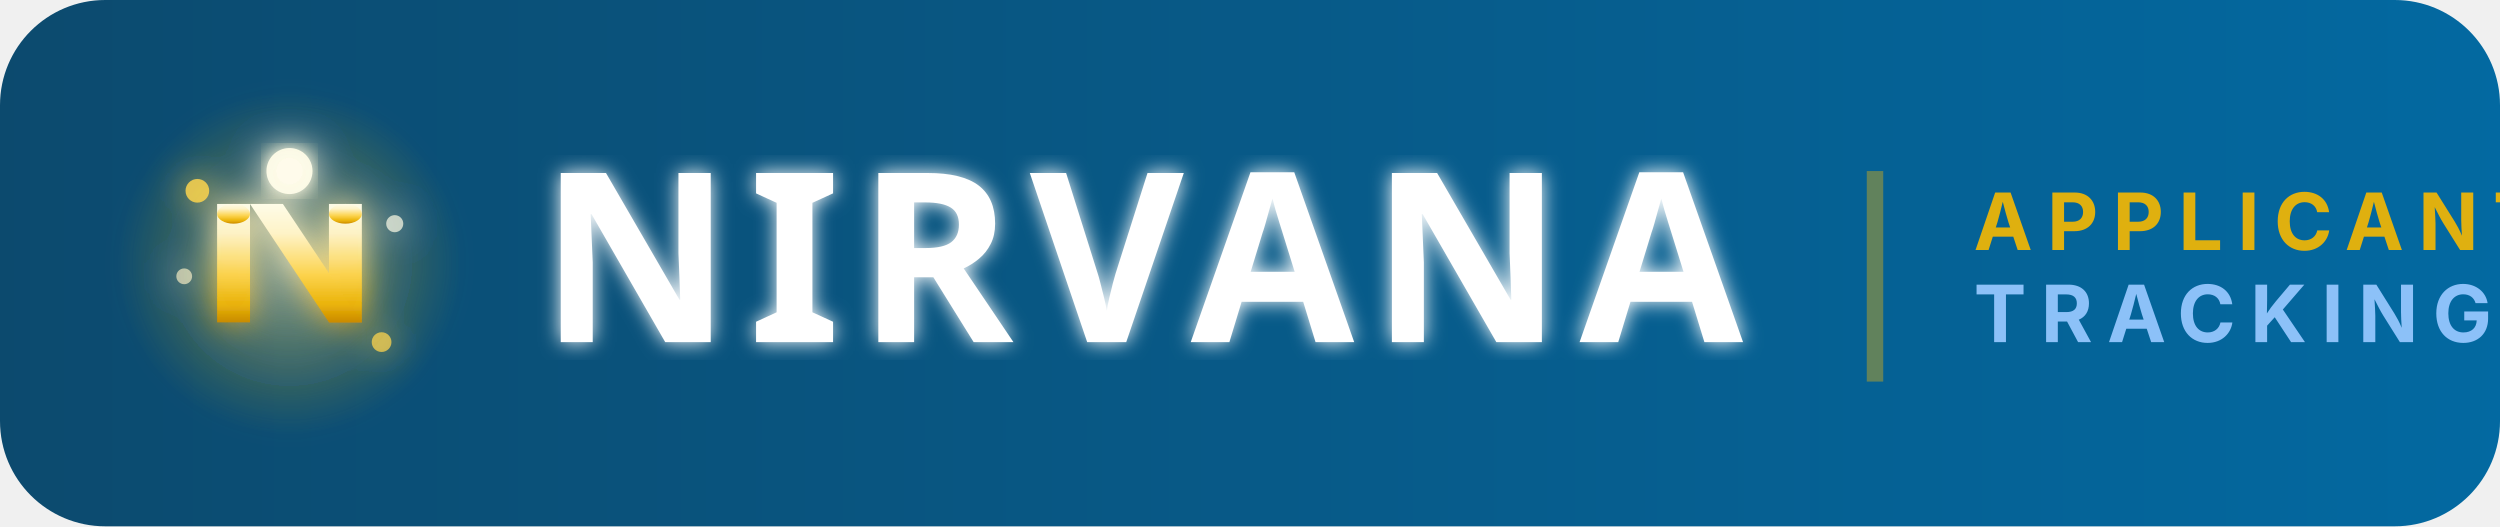
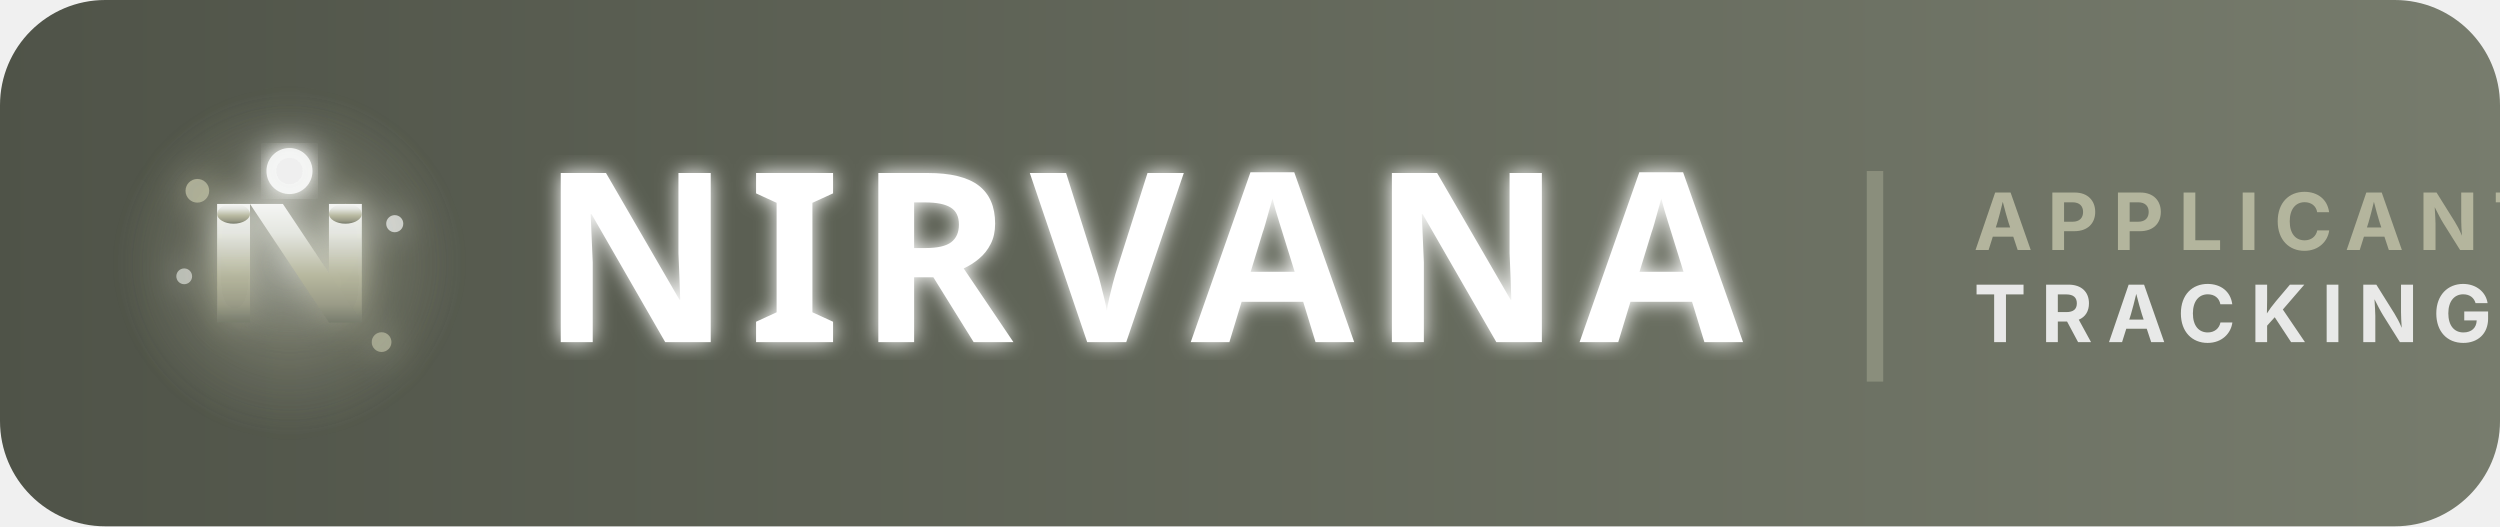
<svg xmlns="http://www.w3.org/2000/svg" viewBox="0 0 380 80" width="380" height="80" role="img" aria-label="Nirvana ATS logo">
  <defs>
    <linearGradient id="logoGradient" x1="0%" y1="0%" x2="100%" y2="0%">
-       <stop offset="0%" style="stop-color:#0C4A6E;stop-opacity:1" />
-       <stop offset="100%" style="stop-color:#0369A1;stop-opacity:1" />
+       <stop offset="0%" style="stop-color:#4F5348;stop-opacity:1" />
+       <stop offset="100%" style="stop-color:#777C6D;stop-opacity:1" />
    </linearGradient>
    <linearGradient id="flameGradient" x1="50%" y1="0%" x2="50%" y2="100%">
-       <stop offset="0%" style="stop-color:#FEFCE8;stop-opacity:1" />
-       <stop offset="25%" style="stop-color:#FEF3C7;stop-opacity:1" />
-       <stop offset="60%" style="stop-color:#FCD34D;stop-opacity:1" />
-       <stop offset="85%" style="stop-color:#EAB308;stop-opacity:1" />
-       <stop offset="100%" style="stop-color:#CA8A04;stop-opacity:1" />
+       <stop offset="0%" style="stop-color:#F5F6F4;stop-opacity:1" />
+       <stop offset="25%" style="stop-color:#E4E6E0;stop-opacity:1" />
+       <stop offset="60%" style="stop-color:#B7B89F;stop-opacity:1" />
+       <stop offset="85%" style="stop-color:#9A9B87;stop-opacity:1" />
+       <stop offset="100%" style="stop-color:#777C6D;stop-opacity:1" />
    </linearGradient>
    <radialGradient id="glowGradient">
-       <stop offset="0%" style="stop-color:#FEF3C7;stop-opacity:0.9" />
-       <stop offset="50%" style="stop-color:#FCD34D;stop-opacity:0.4" />
-       <stop offset="100%" style="stop-color:#EAB308;stop-opacity:0" />
+       <stop offset="0%" style="stop-color:#E4E6E0;stop-opacity:0.9" />
+       <stop offset="50%" style="stop-color:#B7B89F;stop-opacity:0.4" />
+       <stop offset="100%" style="stop-color:#9A9B87;stop-opacity:0" />
    </radialGradient>
    <filter id="glow">
      <feGaussianBlur stdDeviation="2.5" result="coloredBlur" />
      <feMerge>
        <feMergeNode in="coloredBlur" />
        <feMergeNode in="SourceGraphic" />
      </feMerge>
    </filter>
    <filter id="softGlow">
      <feGaussianBlur stdDeviation="1.5" result="coloredBlur" />
      <feMerge>
        <feMergeNode in="coloredBlur" />
        <feMergeNode in="SourceGraphic" />
      </feMerge>
    </filter>
  </defs>
  <rect x="0" y="0" width="380" height="80" rx="16" fill="url(#logoGradient)" />
  <g transform="translate(22,18)" filter="url(#glow)">
    <circle cx="22" cy="22" r="26" fill="url(#glowGradient)" opacity="0.35">
      <animate attributeName="opacity" values="0.25;0.45;0.25" dur="3.5s" repeatCount="indefinite" />
      <animate attributeName="r" values="26;28;26" dur="3.5s" repeatCount="indefinite" />
    </circle>
    <g>
      <path d="M 11 13 L 11 31 L 16 31 L 16 13 Z" fill="url(#flameGradient)" opacity="0.98">
        <animate attributeName="opacity" values="0.95;1;0.95" dur="3s" repeatCount="indefinite" />
      </path>
      <rect x="11" y="13" width="5" height="3" rx="2.5" fill="url(#flameGradient)" />
      <path d="M 16 13 L 28 31 L 33 31 L 21 13 Z" fill="url(#flameGradient)" opacity="1">
        <animate attributeName="opacity" values="0.9;1;0.9" dur="2.2s" repeatCount="indefinite" />
      </path>
      <path d="M 28 13 L 28 31 L 33 31 L 33 13 Z" fill="url(#flameGradient)" opacity="0.98">
        <animate attributeName="opacity" values="0.95;1;0.95" dur="3s" begin="0.3s" repeatCount="indefinite" />
      </path>
      <rect x="28" y="13" width="5" height="3" rx="2.5" fill="url(#flameGradient)" />
      <g filter="url(#softGlow)">
-         <circle cx="22" cy="8" r="3.5" fill="#FEFCE8" opacity="0.95">
+         <circle cx="22" cy="8" r="3.5" fill="#F5F6F4" opacity="0.95">
          <animate attributeName="opacity" values="0.8;1;0.8" dur="2s" repeatCount="indefinite" />
          <animate attributeName="r" values="3.5;4;3.5" dur="2s" repeatCount="indefinite" />
        </circle>
-         <circle cx="22" cy="8" r="2" fill="#FFFBEB" opacity="0.95" />
+         <circle cx="22" cy="8" r="2" fill="#EEEEEE" opacity="0.95" />
      </g>
-       <circle cx="8" cy="11" r="1.8" fill="#FCD34D" opacity="0.85">
+       <circle cx="8" cy="11" r="1.8" fill="#B7B89F" opacity="0.85">
        <animate attributeName="opacity" values="0;0.85;0" dur="3s" repeatCount="indefinite" />
        <animate attributeName="cy" values="11;6;11" dur="3s" repeatCount="indefinite" />
        <animate attributeName="cx" values="8;7;8" dur="3s" repeatCount="indefinite" />
      </circle>
-       <circle cx="36" cy="34" r="1.5" fill="#FCD34D" opacity="0.75">
+       <circle cx="36" cy="34" r="1.5" fill="#B7B89F" opacity="0.75">
        <animate attributeName="opacity" values="0;0.75;0" dur="3.8s" begin="0.5s" repeatCount="indefinite" />
        <animate attributeName="cy" values="34;30;34" dur="3.8s" begin="0.5s" repeatCount="indefinite" />
        <animate attributeName="cx" values="36;37;36" dur="3.8s" begin="0.5s" repeatCount="indefinite" />
      </circle>
-       <circle cx="38" cy="16" r="1.3" fill="#FEFCE8" opacity="0.7">
+       <circle cx="38" cy="16" r="1.3" fill="#F5F6F4" opacity="0.7">
        <animate attributeName="opacity" values="0;0.7;0" dur="4.2s" begin="1s" repeatCount="indefinite" />
        <animate attributeName="cy" values="16;12;16" dur="4.2s" begin="1s" repeatCount="indefinite" />
        <animate attributeName="r" values="1.3;1.6;1.3" dur="4.2s" begin="1s" repeatCount="indefinite" />
      </circle>
-       <circle cx="6" cy="24" r="1.2" fill="#FEF3C7" opacity="0.65">
+       <circle cx="6" cy="24" r="1.2" fill="#E4E6E0" opacity="0.65">
        <animate attributeName="opacity" values="0;0.65;0" dur="3.6s" begin="1.5s" repeatCount="indefinite" />
        <animate attributeName="cx" values="6;4;6" dur="3.6s" begin="1.5s" repeatCount="indefinite" />
      </circle>
    </g>
  </g>
  <g filter="url(#softGlow)">
    <text x="82" y="52" font-family="Poppins, sans-serif" font-size="36" font-weight="700" fill="#ffffff" letter-spacing="2.5">
      NIRVANA
    </text>
  </g>
-   <line x1="285" y1="26" x2="285" y2="58" stroke="#EAB308" stroke-width="2.5" opacity="0.4">
+   <line x1="285" y1="26" x2="285" y2="58" stroke="#B7B89F" stroke-width="2.5" opacity="0.4">
    <animate attributeName="opacity" values="0.3;0.5;0.3" dur="4s" repeatCount="indefinite" />
  </line>
  <g transform="translate(300, 0)">
-     <text x="0" y="38" font-family="Inter, sans-serif" font-size="12" font-weight="700" fill="#EAB308" letter-spacing="2.2" opacity="0.95">
+     <text x="0" y="38" font-family="Inter, sans-serif" font-size="12" font-weight="700" fill="#B7B89F" letter-spacing="2.2" opacity="0.95">
      APPLICANT
    </text>
-     <text x="0" y="52" font-family="Inter, sans-serif" font-size="12" font-weight="700" fill="#93C5FD" letter-spacing="2.2" opacity="0.95">
+     <text x="0" y="52" font-family="Inter, sans-serif" font-size="12" font-weight="700" fill="#EEEEEE" letter-spacing="2.2" opacity="0.95">
      TRACKING
    </text>
  </g>
</svg>
